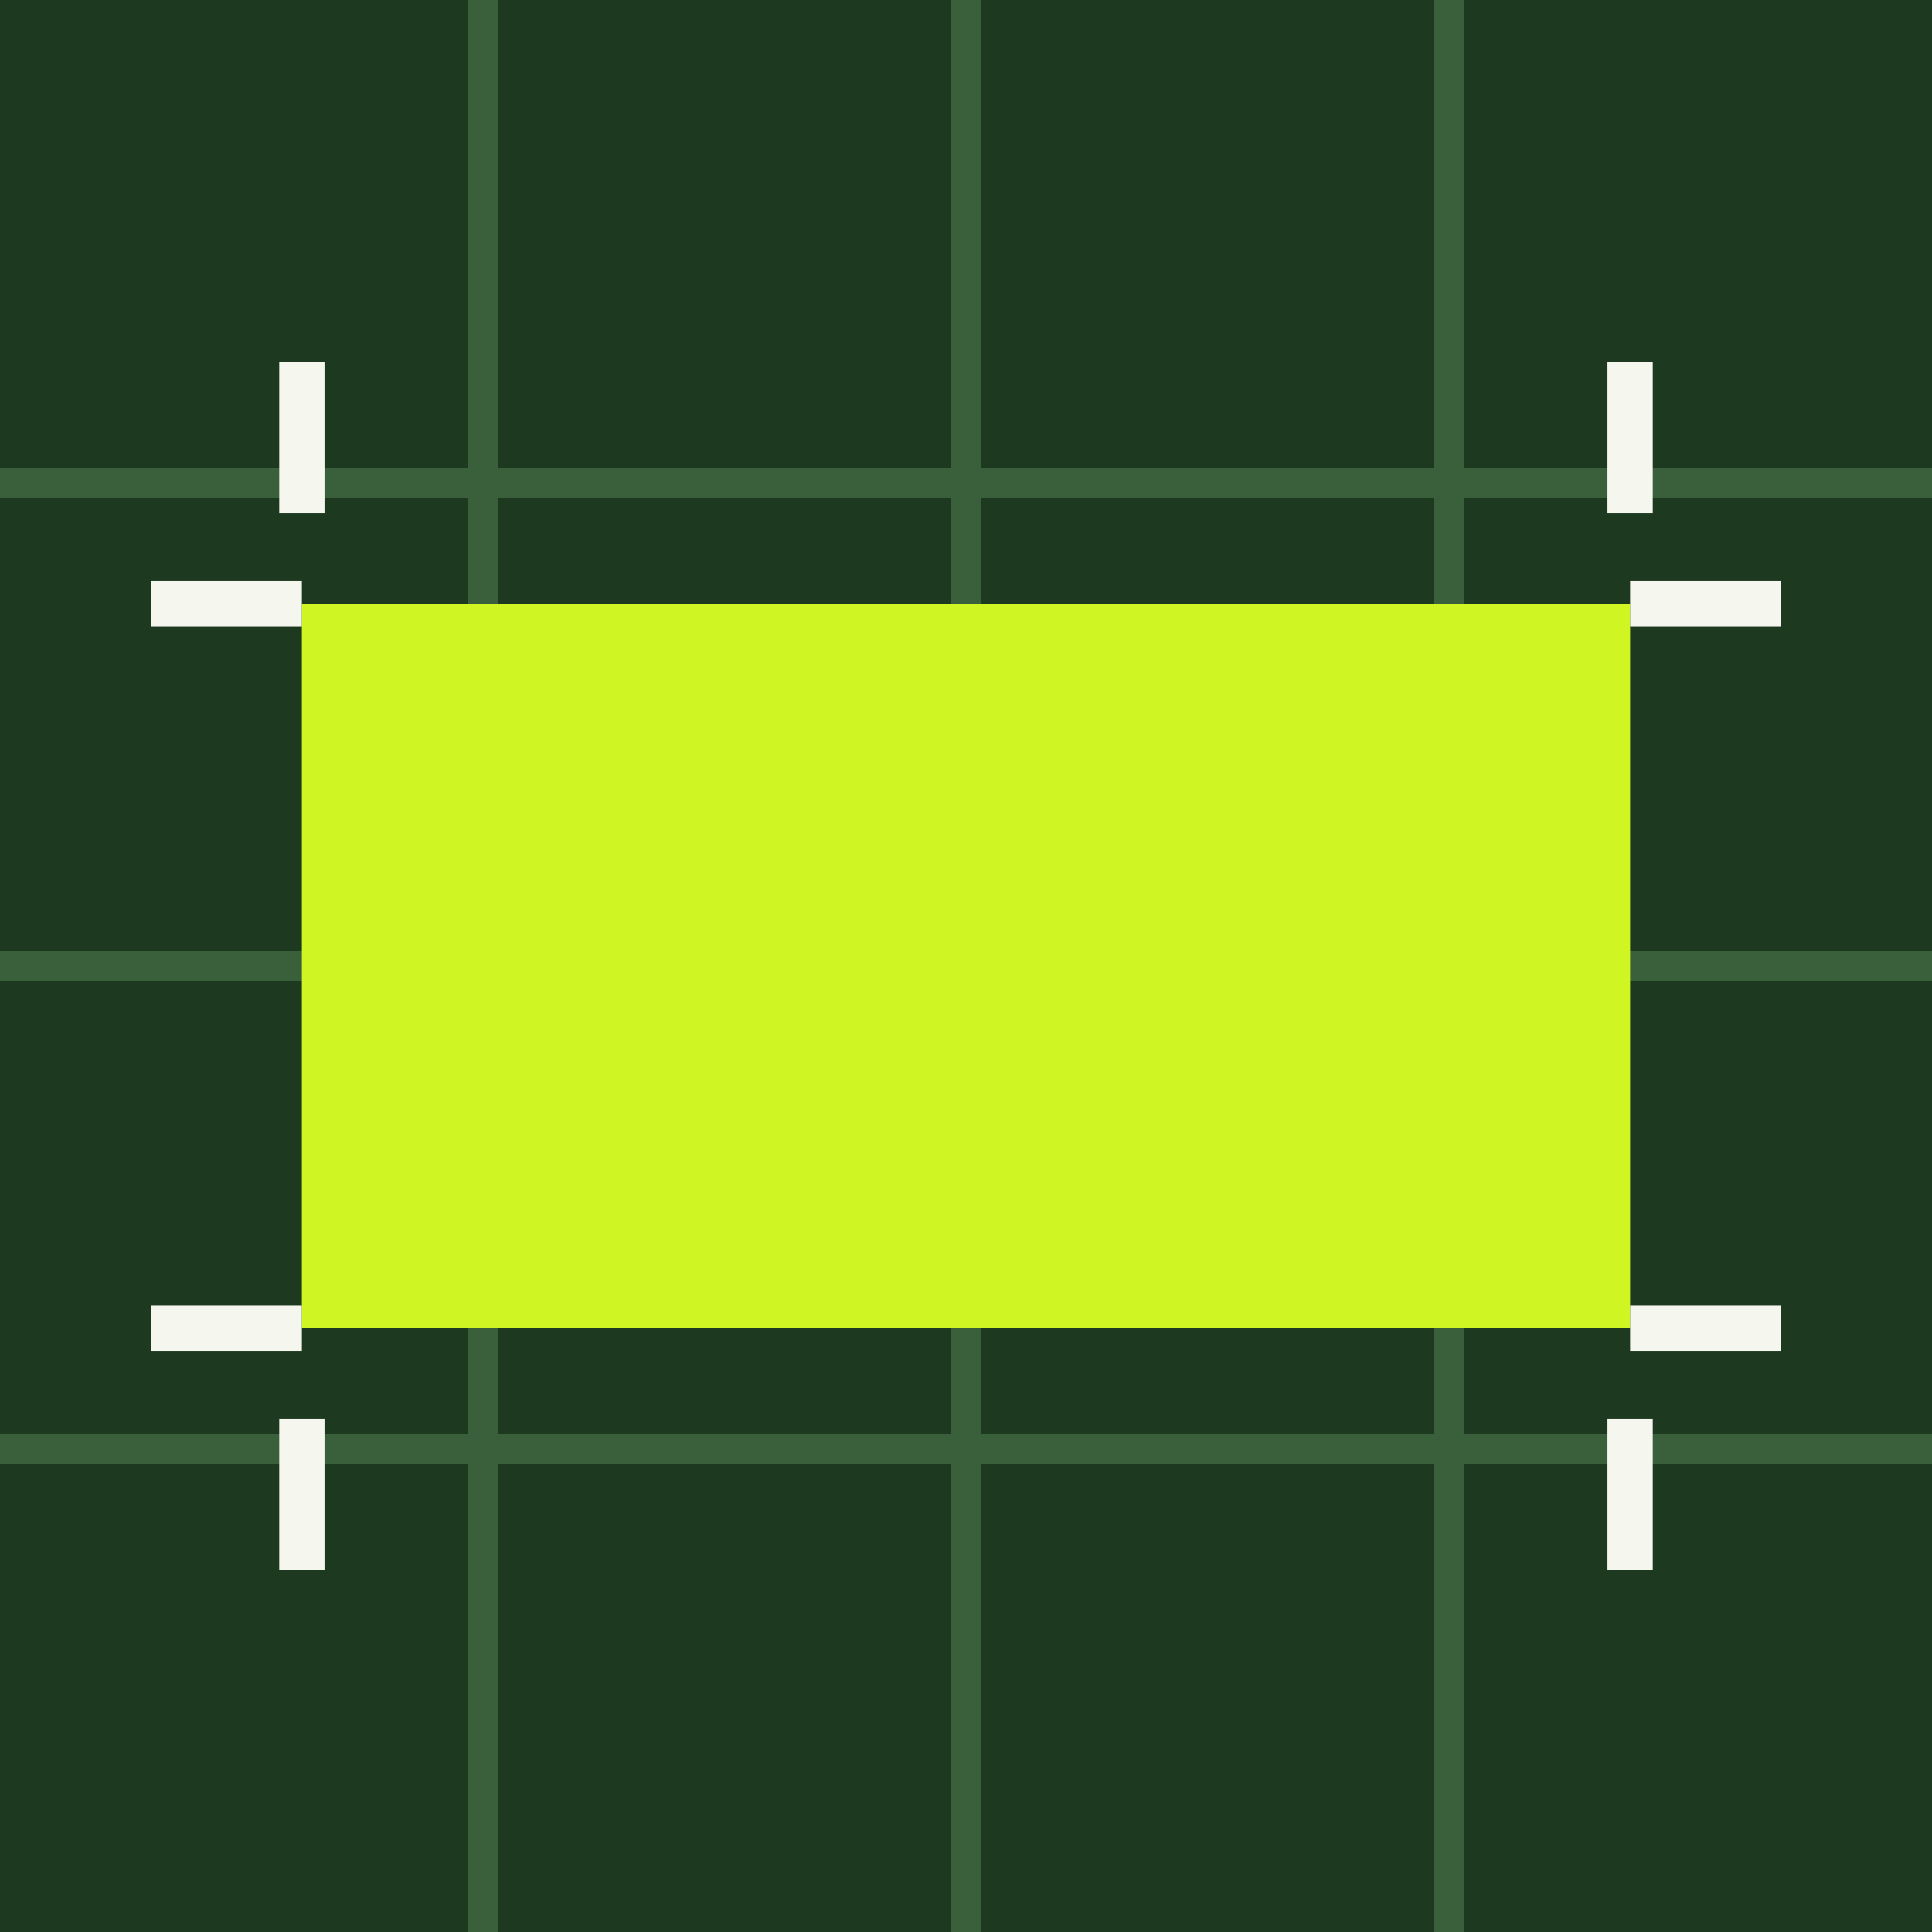
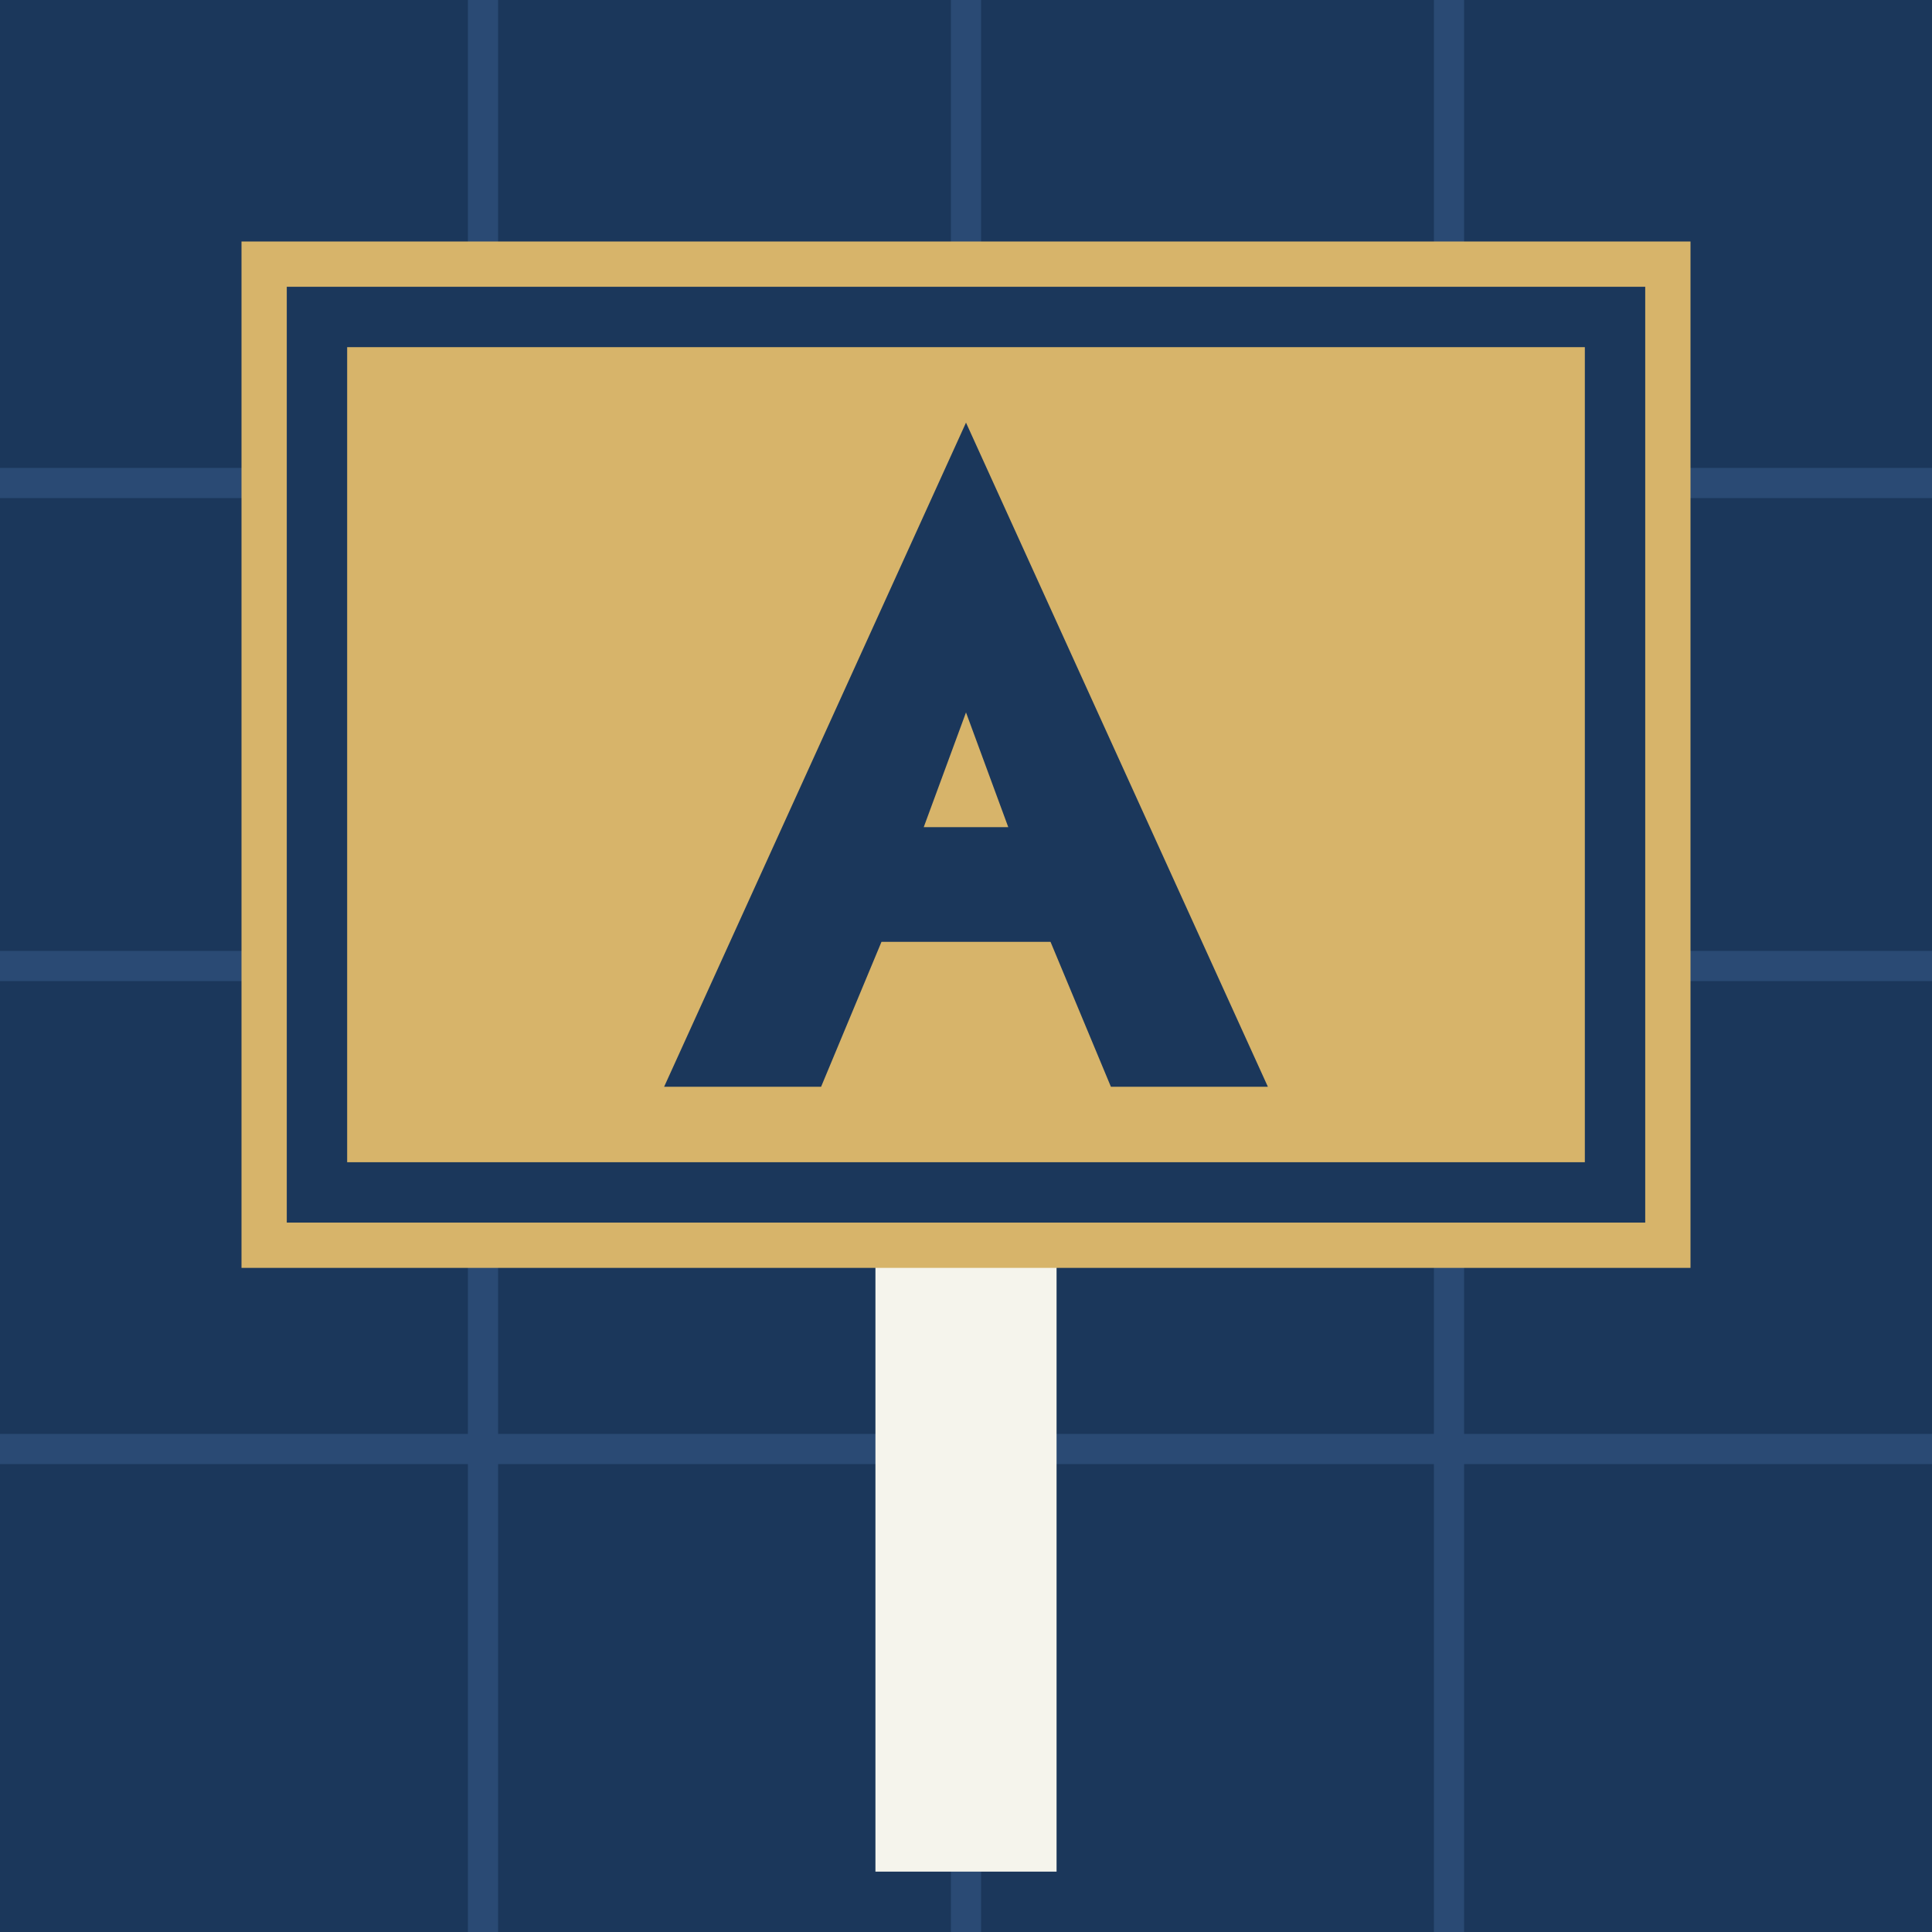
<svg xmlns="http://www.w3.org/2000/svg" viewBox="0 0 64 64">
-   <rect width="64" height="64" fill="#1d3a20" />
-   <path d="M0 16h64M0 32h64M0 48h64M16 0v64M32 0v64M48 0v64" stroke="#3a5f3b" stroke-width="1" />
-   <rect x="10" y="20" width="44" height="24" fill="#cff623" />
-   <path d="M10 12v5M5 20h5M54 12v5M59 20h-5M10 52v-5M5 44h5M54 52v-5M59 44h-5" stroke="#f5f6ee" stroke-width="1.5" />
+   <rect width="64" height="64" fill="#1b375b" />
+   <path d="M0 16h64M0 32h64M0 48h64M16 0v64M32 0v64M48 0v64" stroke="#2a4a74" stroke-width="1" />
+   <rect x="29" y="40" width="6" height="22" fill="#f5f4ec" />
+   <rect x="8" y="8" width="48" height="34" fill="#d7b46a" />
+   <rect x="10.5" y="10.5" width="43" height="29" fill="none" stroke="#1b375b" stroke-width="2" />
+   <path d="M32 14 L22 36 h5.2 l2-4.8 h5.6 l2 4.8 H42 Z M30.6 27.4 L32 23.6 l1.4 3.8 Z" fill="#1b375b" />
</svg>
